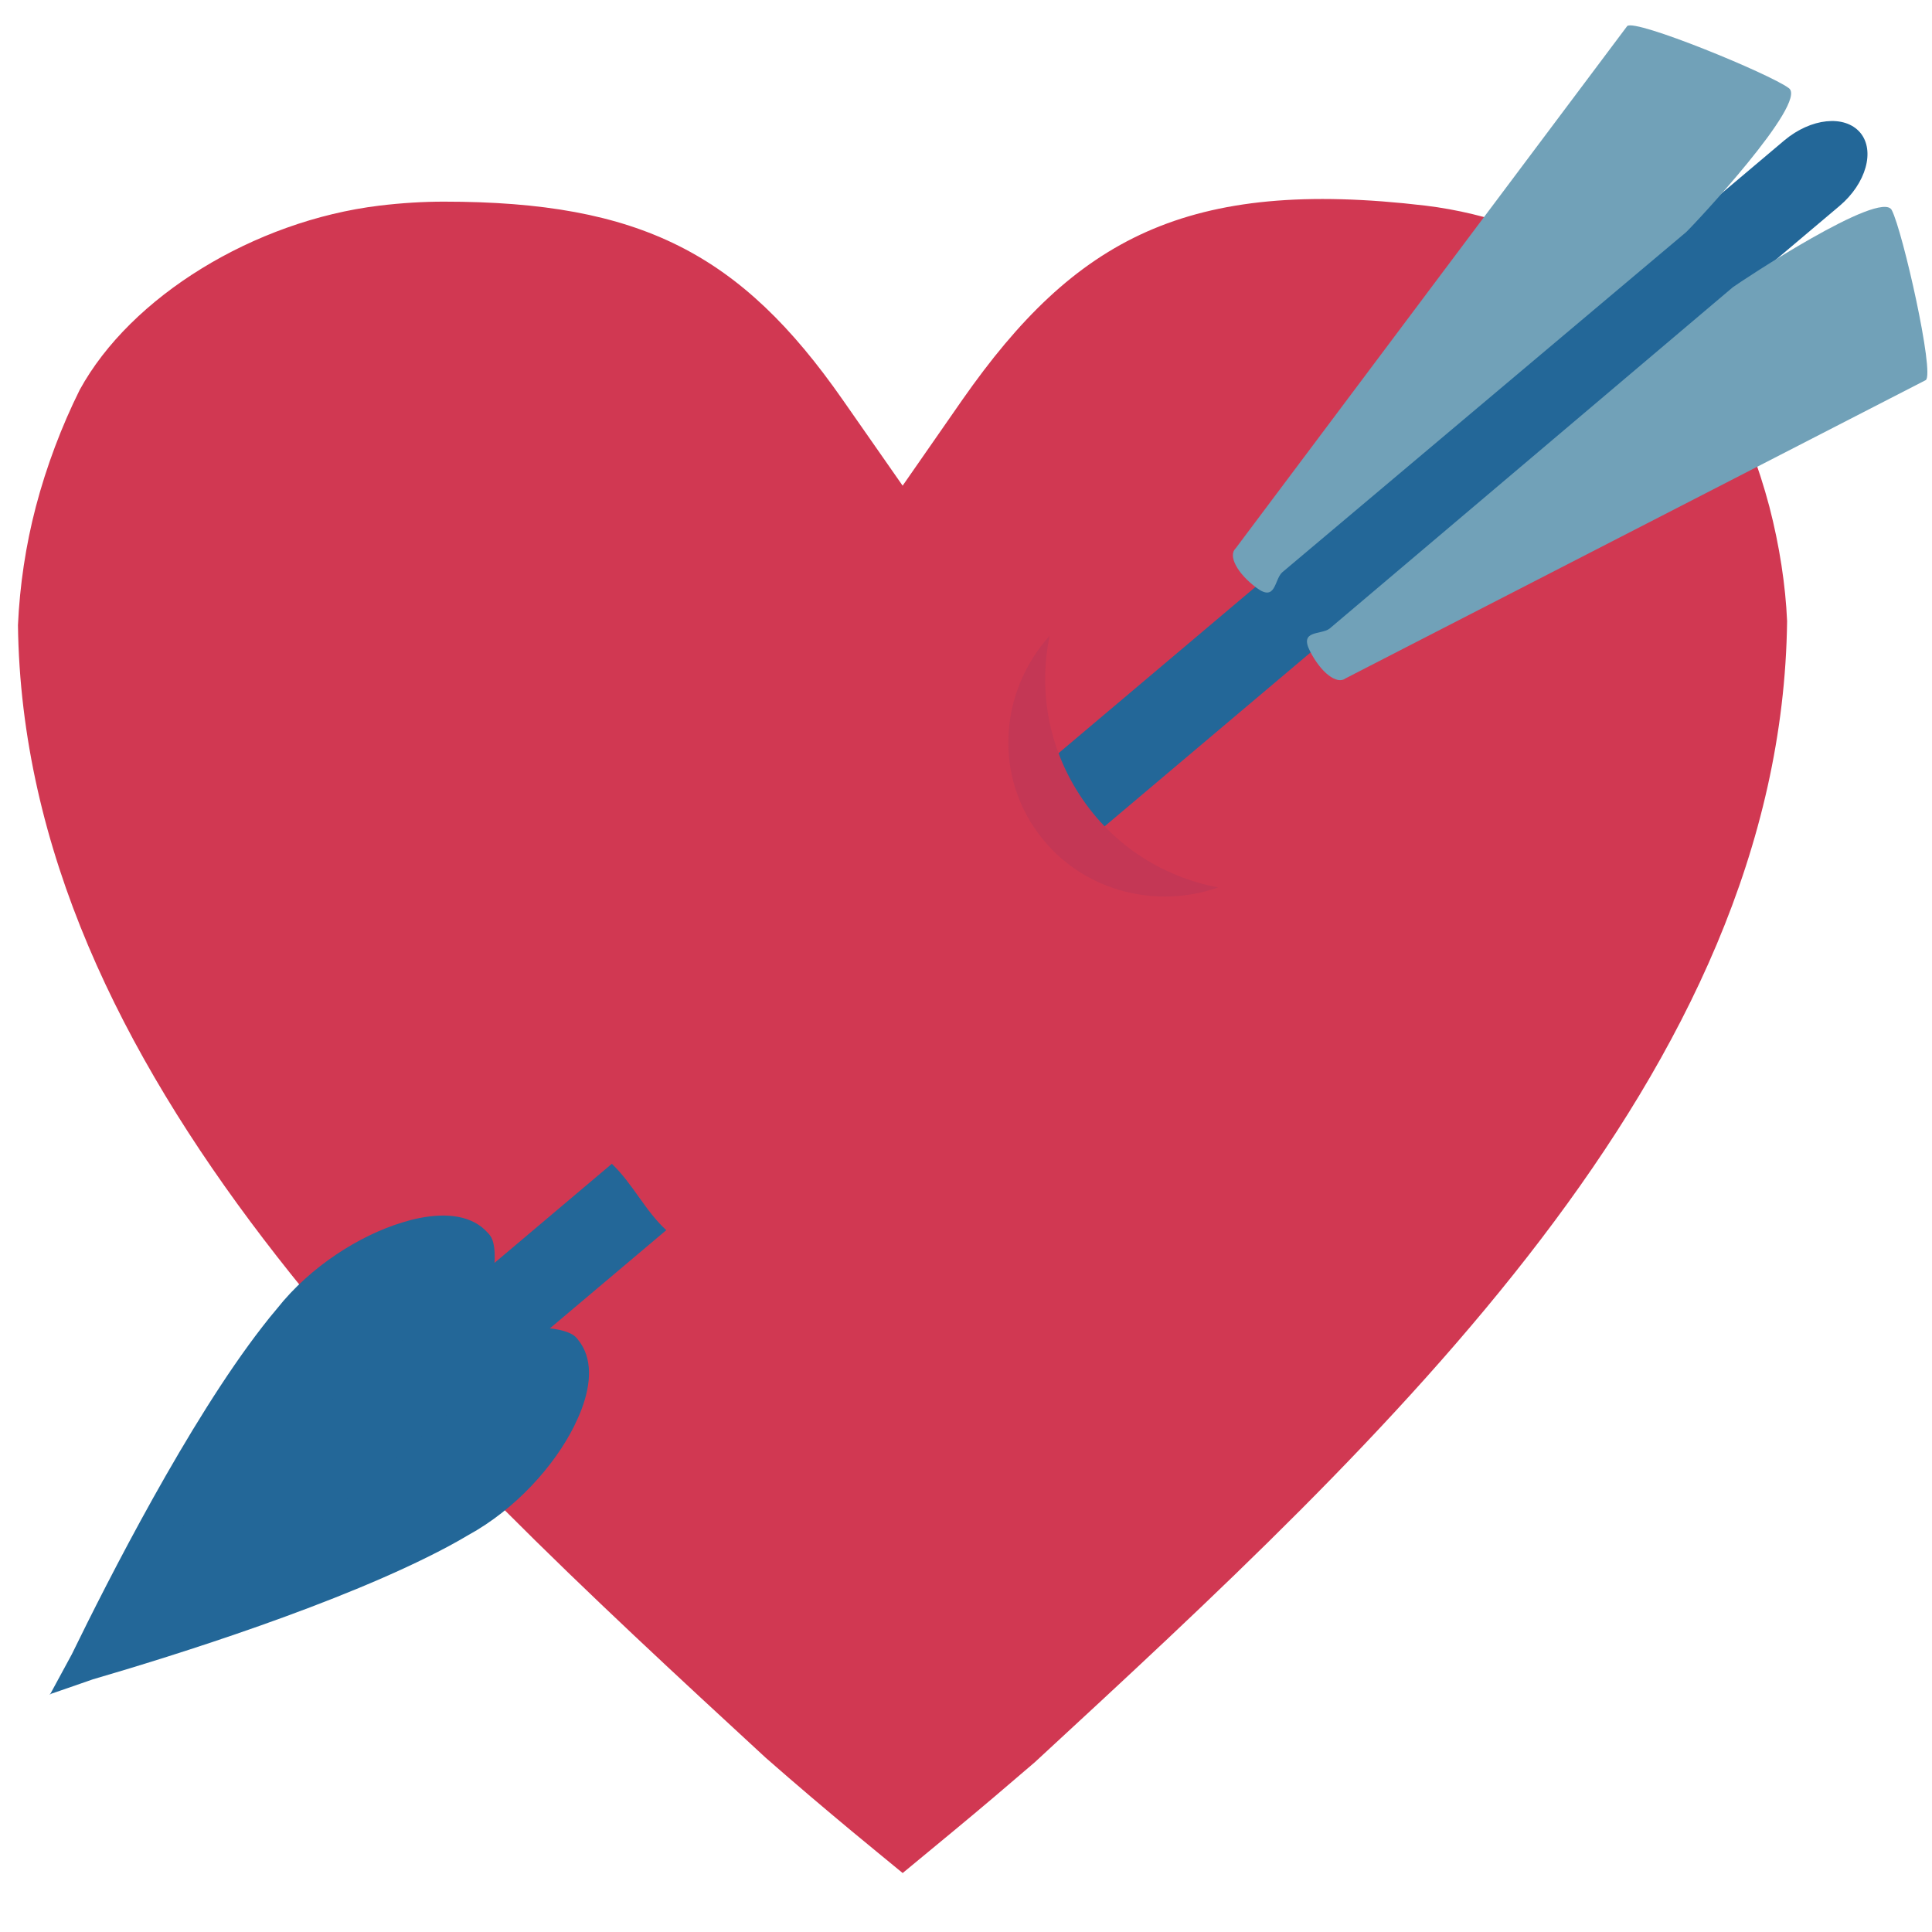
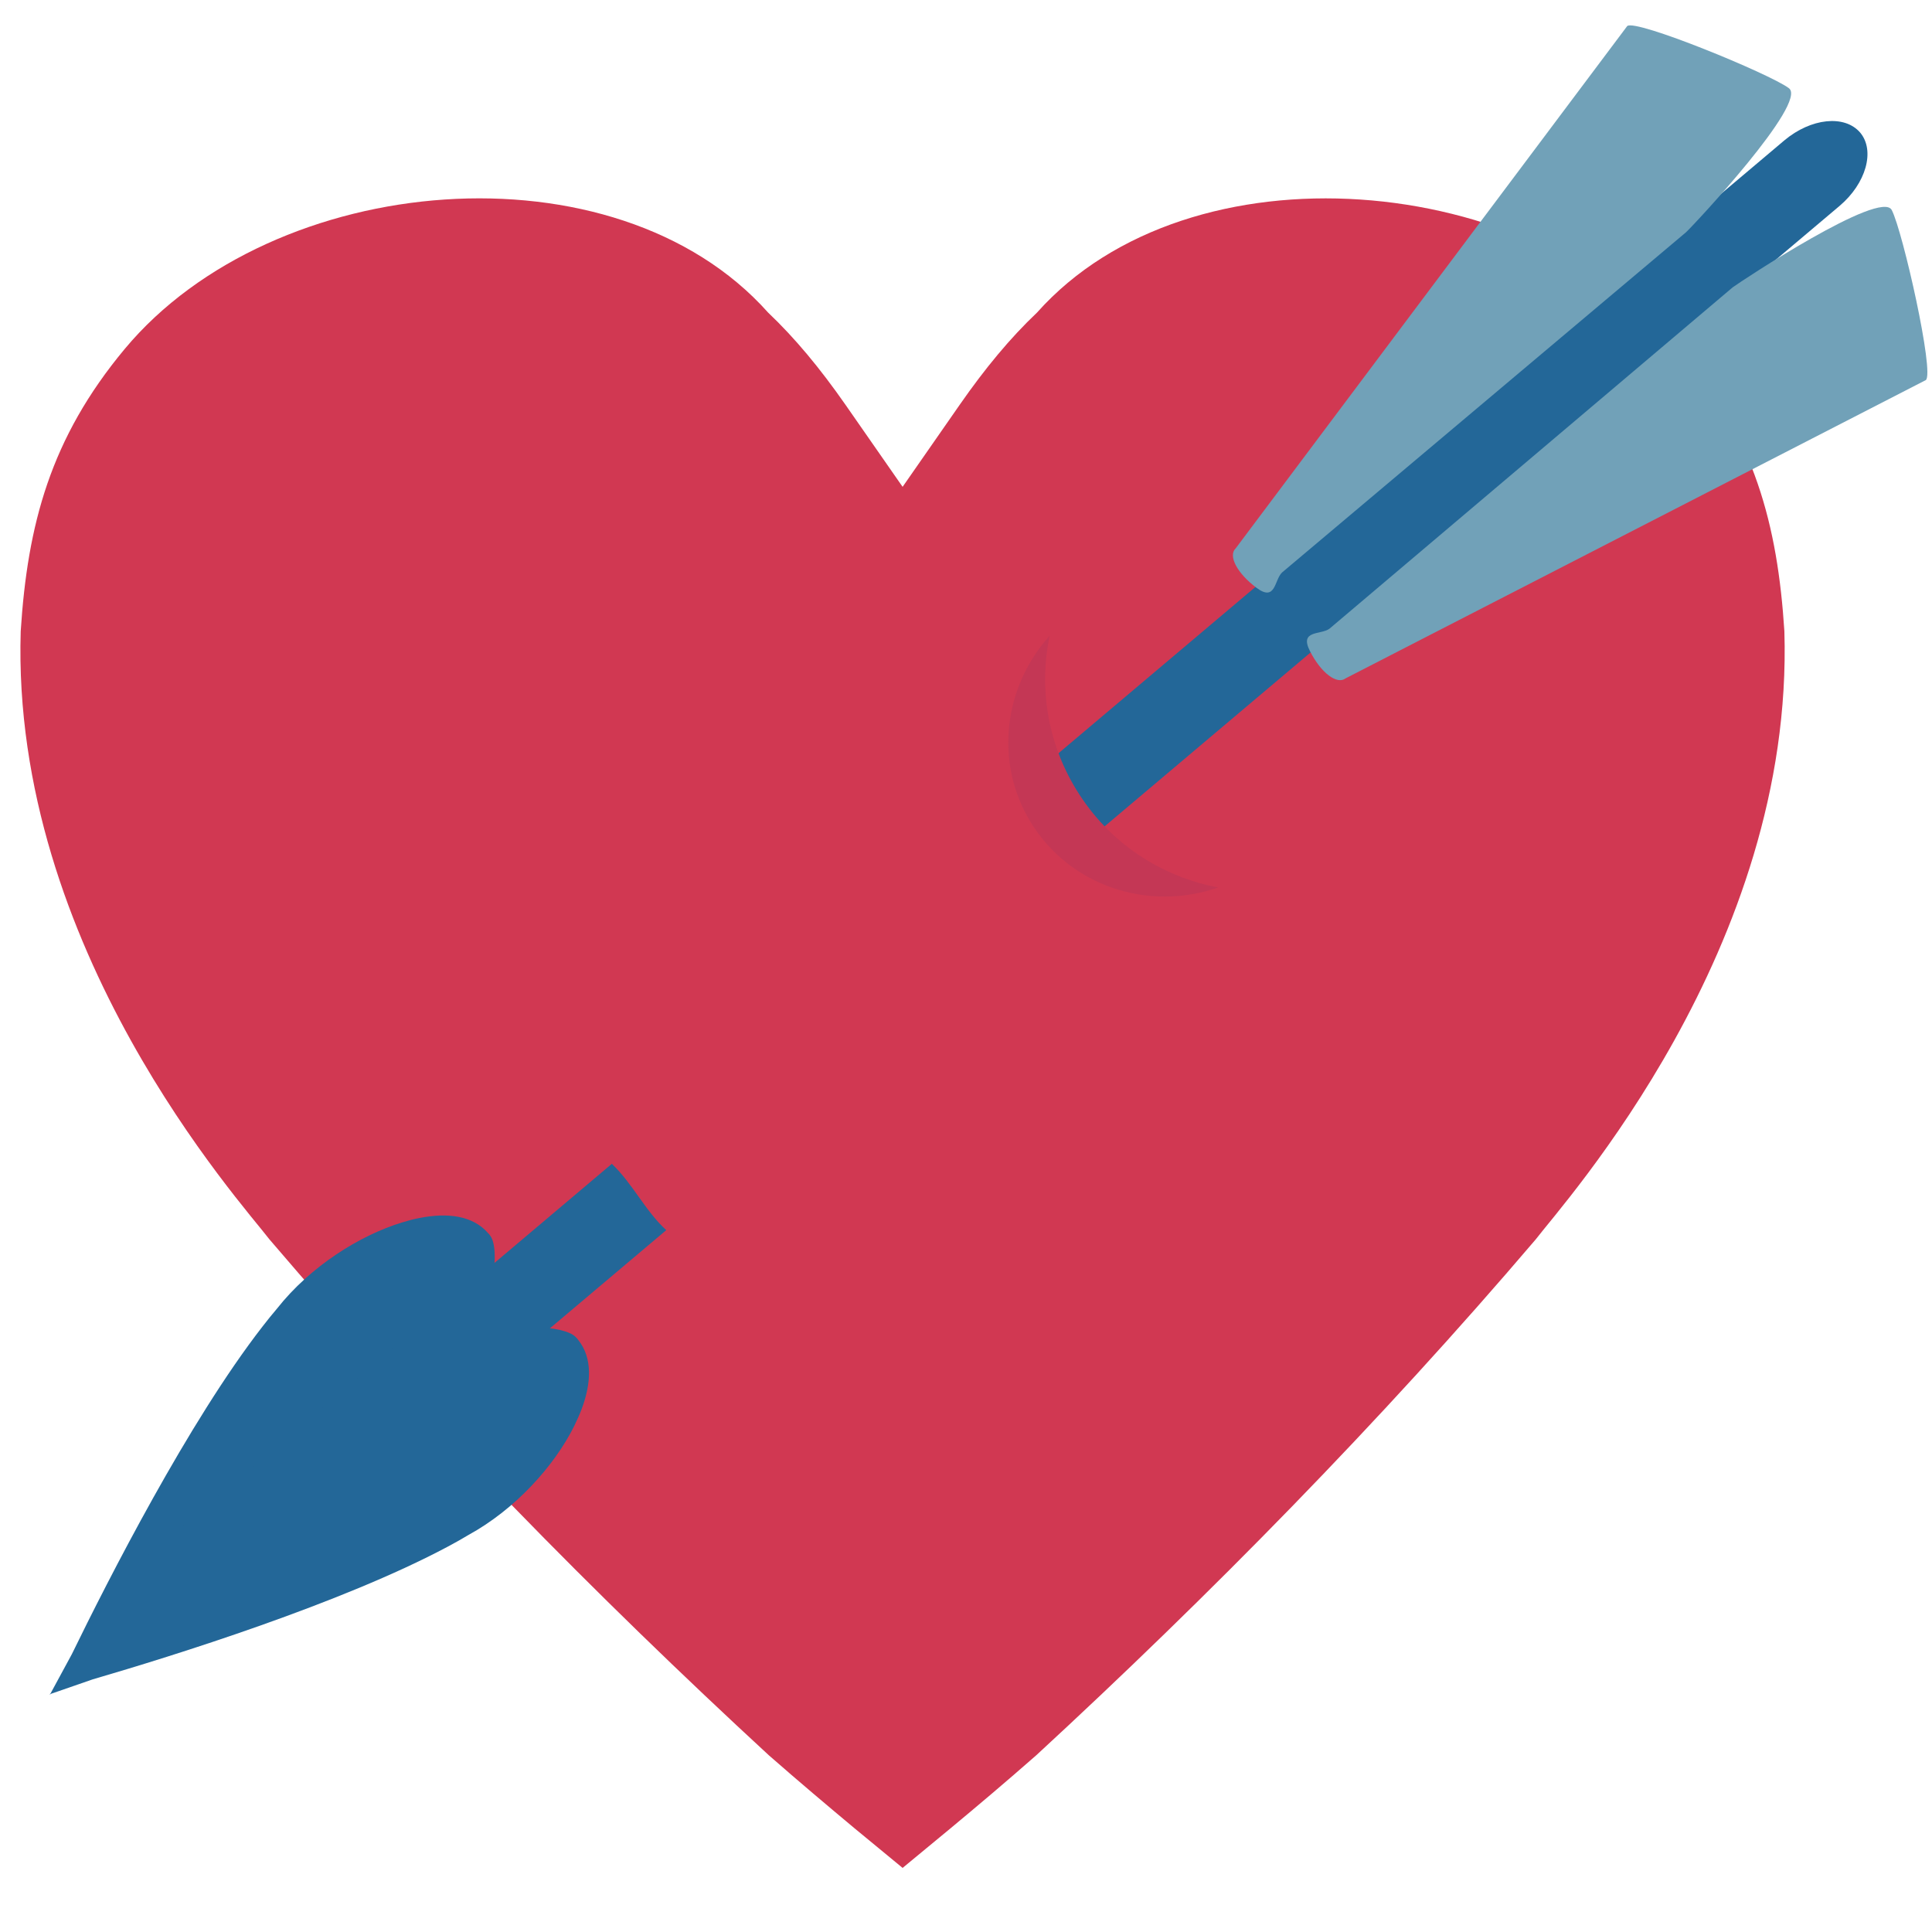
<svg xmlns="http://www.w3.org/2000/svg" version="1.1" id="Layer_1" x="0px" y="0px" width="64px" height="64px" viewBox="0 0 64 64" enable-background="new 0 0 64 64" xml:space="preserve">
-   <defs id="defs3053" />
-   <g id="g3018" transform="translate(0,1.084746)">
-     <path d="m 25.369,57.147 c 1.038,0.91 1.94,1.673 2.846,2.427 0.563,0.462 1.123,0.929 1.687,1.388 0.525,-0.435 1.1,-0.91 1.674,-1.384 0.918,-0.758 1.816,-1.524 2.703,-2.286 C 45.955,46.515 59.013,34.459 59.2,19.491 59.149,18.309 58.948,16.991 58.613,15.7 58.26,14.367 57.758,13.037 57.116,11.758 55.473,8.745 51.391,6.234 47.229,5.728 39.319,4.79 35.609,6.824 31.88,12.158 l -1.979,2.846 -1.986,-2.846 C 24.54,7.318 21.22,5.595 14.704,5.595 14.023,5.595 13.312,5.638 12.569,5.727 8.41,6.232 4.327,8.744 2.64,11.831 2.041,13.036 1.538,14.366 1.188,15.699 0.852,16.982 0.654,18.308 0.595,19.625 0.786,34.459 13.841,46.515 25.369,57.147 z" id="path3020" style="fill:#d13852" />
-     <g id="g3022">
-       <g id="g3024">
-         <path d="M 61.62,3.307 C 61.108,2.708 59.99,2.825 59.107,3.567 L 34.717,24.16 c 0.469,0.268 0.846,0.715 1.032,1.264 0.136,0.4 0.204,0.815 0.265,1.236 -0.005,-0.003 0.006,0.039 0.014,0.105 L 60.938,5.736 C 61.817,4.994 62.124,3.904 61.62,3.307 z" id="path3026" style="fill:#236798" />
+   <path fill="#D13852" d="M59.11,20.914c-0.226-3.531-0.985-6.4-3.441-9.354c-4.929-5.908-16.25-6.891-21.318-1.204  c-0.883,0.836-1.718,1.844-2.556,3.048L29.9,16.127l-1.896-2.724c-0.84-1.204-1.676-2.211-2.559-3.048  C20.377,4.668,9.056,5.651,4.131,11.56c-2.462,2.955-3.22,5.823-3.445,9.354C0.365,31.416,7.984,39.823,8.925,41.055  c5.172,6.067,10.813,11.806,16.543,17.09c1.037,0.908,1.933,1.662,2.828,2.41c0.539,0.44,1.069,0.885,1.604,1.322  c0.534-0.438,1.064-0.882,1.6-1.322c0.899-0.748,1.794-1.502,2.828-2.41c5.729-5.284,11.374-11.022,16.546-17.09  C51.812,39.823,59.433,31.416,59.11,20.914z" />
+   <g id="g3022">
+     <g id="g3024">
+       <path id="path3026" fill="#236798" d="M61.62,4.392c-0.513-0.599-1.63-0.482-2.513,0.26    L34.717,25.245c0.469,0.268,0.846,0.715,1.032,1.264c0.136,0.4,0.204,0.815,0.265,1.236c-0.005-0.003,0.006,0.039,0.014,0.105    l24.91-21.029C61.816,6.079,62.124,4.989,61.62,4.392z" />
+     </g>
+     <g id="g3028">
+       <g id="g3030">
+         <path id="path3032" fill="#71A1B8" d="M62.668,6.96c-0.357-0.711-4.982,2.345-5.271,2.559     L44.042,20.825c-0.284,0.214-1.013,0.035-0.646,0.747c0.362,0.715,0.89,1.116,1.174,0.902l19.225-9.883     C64.091,12.369,63.035,7.676,62.668,6.96z" />
      </g>
-       <g id="g3028">
-         <g id="g3030">
-           <path d="M 62.668,5.876 C 62.31,5.165 57.685,8.221 57.397,8.435 L 44.042,19.74 c -0.284,0.214 -1.012,0.035 -0.646,0.747 0.363,0.715 0.89,1.116 1.174,0.902 l 19.225,-9.883 c 0.296,-0.222 -0.76,-4.915 -1.127,-5.63 z" id="path3032" style="fill:#71a1b8" />
-         </g>
-         <g id="g3034">
-           <path d="M 42.471,17.878 55.853,6.607 C 56.118,6.361 59.904,2.311 59.259,1.836 58.621,1.358 54.165,-0.47 53.903,-0.221 L 40.935,17.077 c -0.264,0.245 0.047,0.832 0.689,1.31 0.641,0.478 0.586,-0.264 0.847,-0.509 z" id="path3036" style="fill:#71a1b8" />
-         </g>
-       </g>
-     </g>
-     <g id="g3038">
-       <path d="m 35.649,25.063 c -0.974,-1.598 -1.229,-3.421 -0.878,-5.089 -1.509,1.68 -1.847,4.171 -0.632,6.17 1.296,2.13 3.908,2.978 6.219,2.169 -1.878,-0.351 -3.624,-1.463 -4.709,-3.25 z" id="path3040" style="fill:#c43755" />
-     </g>
-     <g id="g3042">
-       <g id="g3044">
-         <path d="m 19.016,46.165 c 0.089,-0.186 0.176,-0.373 0.246,-0.557 0.33,-0.871 0.369,-1.71 -0.105,-2.301 -0.004,-0.005 -0.004,-0.009 -0.011,-0.012 -0.02,-0.038 -0.058,-0.066 -0.089,-0.101 -0.342,-0.331 -2.096,-0.634 -4.044,0.567 1.512,-1.719 1.508,-3.499 1.241,-3.888 -0.027,-0.035 -0.05,-0.079 -0.085,-0.105 -0.008,-0.011 -0.008,-0.011 -0.012,-0.015 -0.502,-0.568 -1.333,-0.669 -2.247,-0.491 -0.199,0.036 -0.393,0.09 -0.595,0.152 -1.4,0.428 -3.032,1.45 -4.137,2.85 -0.163,0.19 -0.326,0.393 -0.49,0.606 -2.446,3.152 -5.097,8.359 -6.31,10.847 -0.319,0.587 -0.56,1.035 -0.704,1.299 l -0.023,0.02 0,0 c 0,0 0,0.008 -0.004,0.012 l 0.012,-0.016 c 0,0 0.004,0 0.007,0 -0.003,0 -0.007,0.004 -0.007,0.004 l -0.012,0.016 c 0.004,-0.004 0.007,-0.004 0.012,-0.004 l 0,0 0.023,-0.02 c 0.288,-0.097 0.766,-0.265 1.392,-0.482 2.663,-0.777 8.238,-2.515 11.76,-4.396 0.237,-0.128 0.463,-0.253 0.677,-0.382 1.561,-0.854 2.848,-2.289 3.505,-3.603 z" id="path3046" style="fill:#236798" />
-       </g>
-       <g id="g3048">
-         <path d="M 20.268,37.468 4.072,51.145 c -0.883,0.739 -1.186,1.832 -0.681,2.431 0.505,0.596 1.629,0.482 2.507,-0.264 L 22.071,39.666 c -0.699,-0.639 -1.108,-1.537 -1.803,-2.198 z" id="path3050" style="fill:#236798" />
+       <g id="g3034">
+         <path id="path3036" fill="#71A1B8" d="M42.471,18.963L55.854,7.692     c0.265-0.246,4.051-4.296,3.405-4.771c-0.638-0.478-5.094-2.306-5.356-2.057L40.936,18.162c-0.265,0.245,0.047,0.832,0.688,1.31     S42.21,19.208,42.471,18.963z" />
      </g>
    </g>
  </g>
+   <g id="g3038">
+     <path id="path3040" fill="#C43755" d="M35.648,26.148c-0.974-1.598-1.229-3.421-0.877-5.089   c-1.51,1.68-1.848,4.171-0.633,6.17c1.297,2.13,3.908,2.978,6.219,2.169C38.48,29.047,36.734,27.935,35.648,26.148z" />
+   </g>
+   <g id="g3042">
+     <g id="g3044">
+       <path id="path3046" fill="#236798" d="M19.016,47.25c0.089-0.186,0.176-0.373,0.246-0.557    c0.33-0.871,0.369-1.711-0.105-2.302c-0.004-0.005-0.004-0.009-0.011-0.012c-0.02-0.038-0.058-0.065-0.089-0.101    c-0.342-0.332-2.096-0.635-4.044,0.566c1.512-1.719,1.508-3.499,1.241-3.889c-0.027-0.034-0.05-0.078-0.085-0.104    c-0.008-0.011-0.008-0.011-0.012-0.015c-0.502-0.568-1.333-0.67-2.247-0.491c-0.199,0.036-0.393,0.09-0.595,0.151    c-1.4,0.429-3.032,1.451-4.137,2.851c-0.163,0.19-0.326,0.394-0.49,0.606c-2.446,3.152-5.097,8.359-6.31,10.847    c-0.319,0.587-0.56,1.035-0.704,1.299l-0.023,0.021l0,0c0,0,0,0.008-0.004,0.012l0.012-0.016c0,0,0.004,0,0.007,0    c-0.003,0-0.007,0.004-0.007,0.004l-0.012,0.016c0.004-0.004,0.007-0.004,0.012-0.004l0,0l0.023-0.02    c0.288-0.098,0.766-0.266,1.392-0.482c2.663-0.777,8.238-2.516,11.76-4.396c0.237-0.127,0.463-0.252,0.677-0.382    C17.072,49.998,18.359,48.564,19.016,47.25z" />
+     </g>
+     <g id="g3048">
+       <path id="path3050" fill="#236798" d="M20.268,38.553L4.072,52.23    c-0.883,0.738-1.186,1.831-0.681,2.43c0.505,0.597,1.629,0.482,2.507-0.264L22.071,40.75    C21.372,40.111,20.963,39.214,20.268,38.553z" />
+     </g>
+   </g>
</svg>
